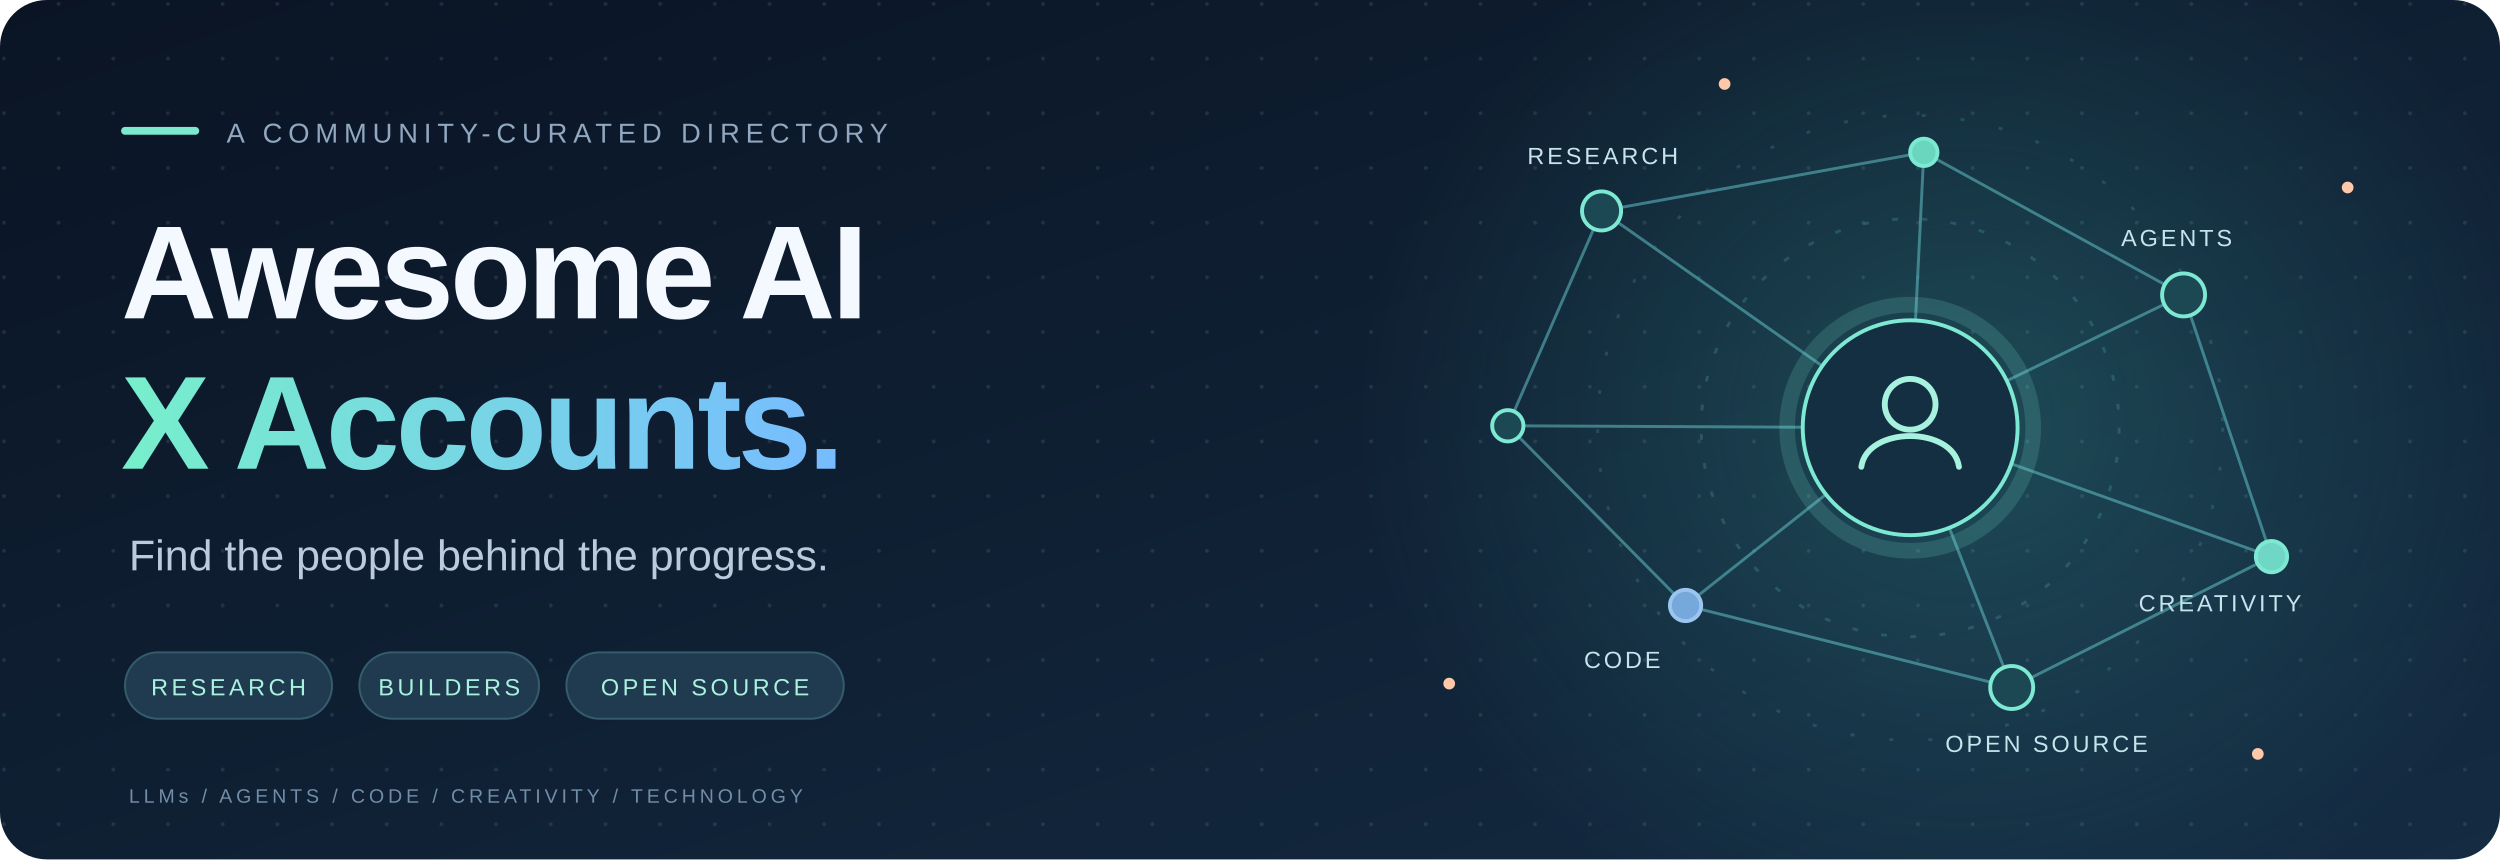
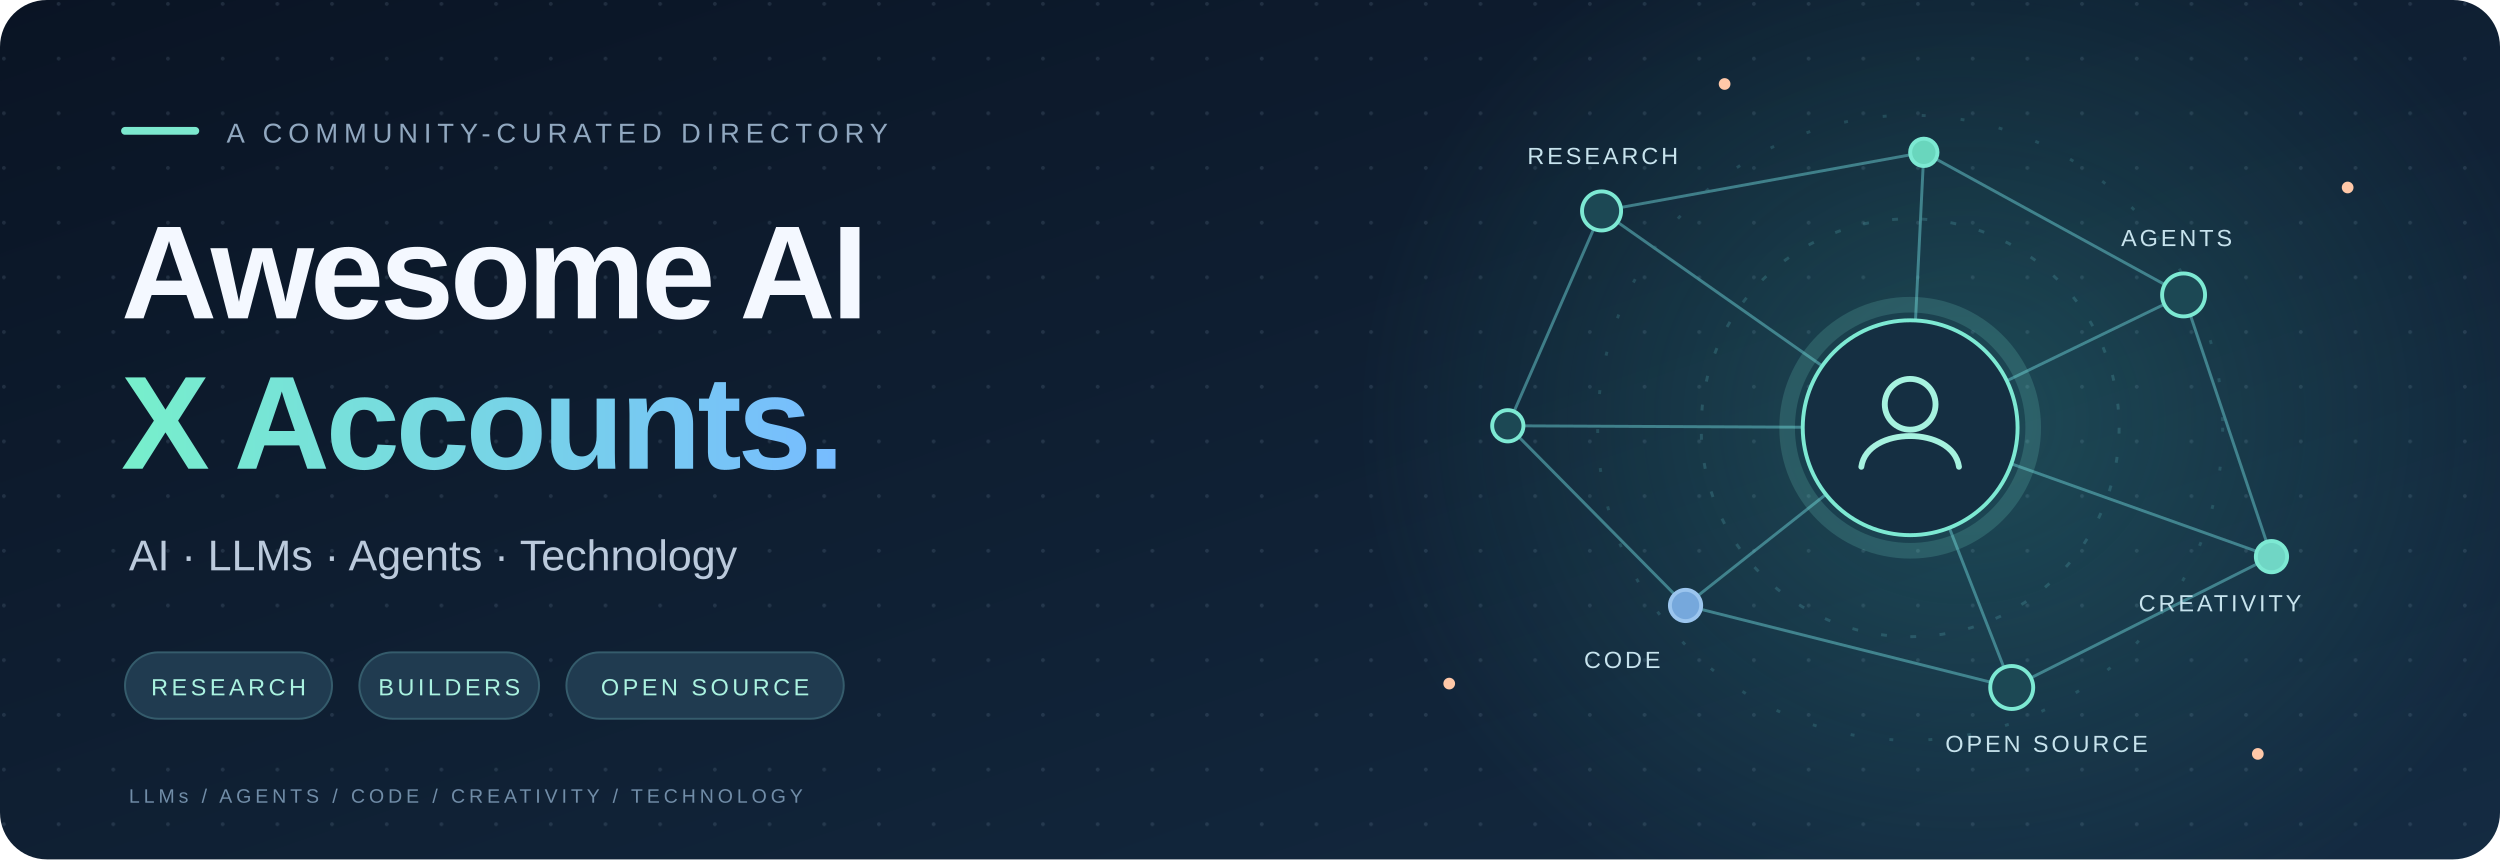
<svg xmlns="http://www.w3.org/2000/svg" width="1280" height="440" viewBox="0 0 1280 440" role="img" aria-labelledby="title desc">
  <defs>
    <linearGradient id="bg" x2="1" y2="1">
      <stop stop-color="#0a1424" />
      <stop offset="1" stop-color="#142b42" />
    </linearGradient>
    <radialGradient id="glow">
      <stop stop-color="#4dd7c6" stop-opacity=".22" />
      <stop offset="1" stop-color="#4dd7c6" stop-opacity="0" />
    </radialGradient>
    <linearGradient id="accent">
      <stop stop-color="#77efcb" />
      <stop offset="1" stop-color="#77bcff" />
    </linearGradient>
    <pattern id="dots" width="28" height="28" patternUnits="userSpaceOnUse">
      <circle cx="2" cy="2" r="1" fill="#b7d3ed" opacity=".12" />
    </pattern>
  </defs>
  <rect width="1280" height="440" rx="24" fill="url(#bg)" />
  <rect width="1280" height="440" rx="24" fill="url(#dots)" />
  <ellipse cx="1005" cy="215" rx="310" ry="285" fill="url(#glow)" />
  <path d="M64 67h36" stroke="#7ce8ce" stroke-width="4" stroke-linecap="round" />
  <text x="116" y="73" font-family="Arial,sans-serif" font-size="14" letter-spacing="3" fill="#91a8c0">A COMMUNITY-CURATED DIRECTORY</text>
  <g font-family="Arial,Helvetica,sans-serif">
    <text x="62" y="163" font-size="68" font-weight="700" letter-spacing="-2" fill="#f4f8ff">Awesome AI</text>
    <text x="62" y="240" font-size="68" font-weight="700" letter-spacing="-2" fill="url(#accent)">X Accounts.</text>
-     <text x="66" y="292" font-size="22" fill="#bbcadc">Find the people behind the progress.</text>
+     <text x="66" y="292" font-size="22" fill="#bbcadc">AI · LLMs · Agents · Technology</text>
    <g font-size="12" letter-spacing="1.8">
      <rect x="64" y="334" width="106" height="34" rx="17" fill="#203b50" stroke="#355c6c" />
      <text x="117" y="356" text-anchor="middle" fill="#aaf2e0">RESEARCH</text>
      <rect x="184" y="334" width="92" height="34" rx="17" fill="#203b50" stroke="#355c6c" />
      <text x="230" y="356" text-anchor="middle" fill="#aaf2e0">BUILDERS</text>
      <rect x="290" y="334" width="142" height="34" rx="17" fill="#203b50" stroke="#355c6c" />
      <text x="361" y="356" text-anchor="middle" fill="#aaf2e0">OPEN SOURCE</text>
      <text x="66" y="411" font-size="10" letter-spacing="2" fill="#718da8">LLMs / AGENTS / CODE / CREATIVITY / TECHNOLOGY</text>
    </g>
  </g>
  <g fill="none" stroke="#5cb4bb" stroke-width="1.5" opacity=".6">
    <path d="M820 108L985 78L1118 151L1163 285L1030 352L863 310L772 218Z" />
    <path d="M820 108L978 219L1118 151M978 219L1030 352M978 219L863 310M978 219L1163 285M985 78L978 219M772 218L978 219" />
    <circle cx="978" cy="219" r="107" stroke-dasharray="3 12" opacity=".4" />
    <circle cx="978" cy="219" r="160" stroke-dasharray="2 18" opacity=".35" />
  </g>
  <g stroke="#7de9d3" stroke-width="2">
    <circle cx="820" cy="108" r="10" fill="#1c4854" />
    <circle cx="985" cy="78" r="7" fill="#69d6bd" />
    <circle cx="1118" cy="151" r="11" fill="#1c4854" />
    <circle cx="1163" cy="285" r="8" fill="#70d6c5" />
    <circle cx="1030" cy="352" r="11" fill="#1c4854" />
    <circle cx="863" cy="310" r="8" fill="#76a8dc" stroke="#9bc5ee" />
    <circle cx="772" cy="218" r="8" fill="#1c4854" />
    <circle cx="978" cy="219" r="55" fill="#152f42" />
    <circle cx="978" cy="219" r="63" fill="none" opacity=".17" stroke-width="8" />
  </g>
  <g fill="#c7e3ed" font-family="Arial,sans-serif" font-size="12" letter-spacing="1.5">
    <text x="782" y="84">RESEARCH</text>
    <text x="1086" y="126">AGENTS</text>
    <text x="1095" y="313">CREATIVITY</text>
    <text x="996" y="385">OPEN SOURCE</text>
    <text x="811" y="342">CODE</text>
  </g>
  <g fill="none" stroke="#a6f2df" stroke-width="3" stroke-linecap="round">
    <circle cx="978" cy="207" r="13" />
    <path d="M953 239c3-21 47-21 50 0" />
  </g>
  <g fill="#ffc8a8">
    <circle cx="1202" cy="96" r="3" />
    <circle cx="883" cy="43" r="3" />
    <circle cx="742" cy="350" r="3" />
    <circle cx="1156" cy="386" r="3" />
  </g>
</svg>
